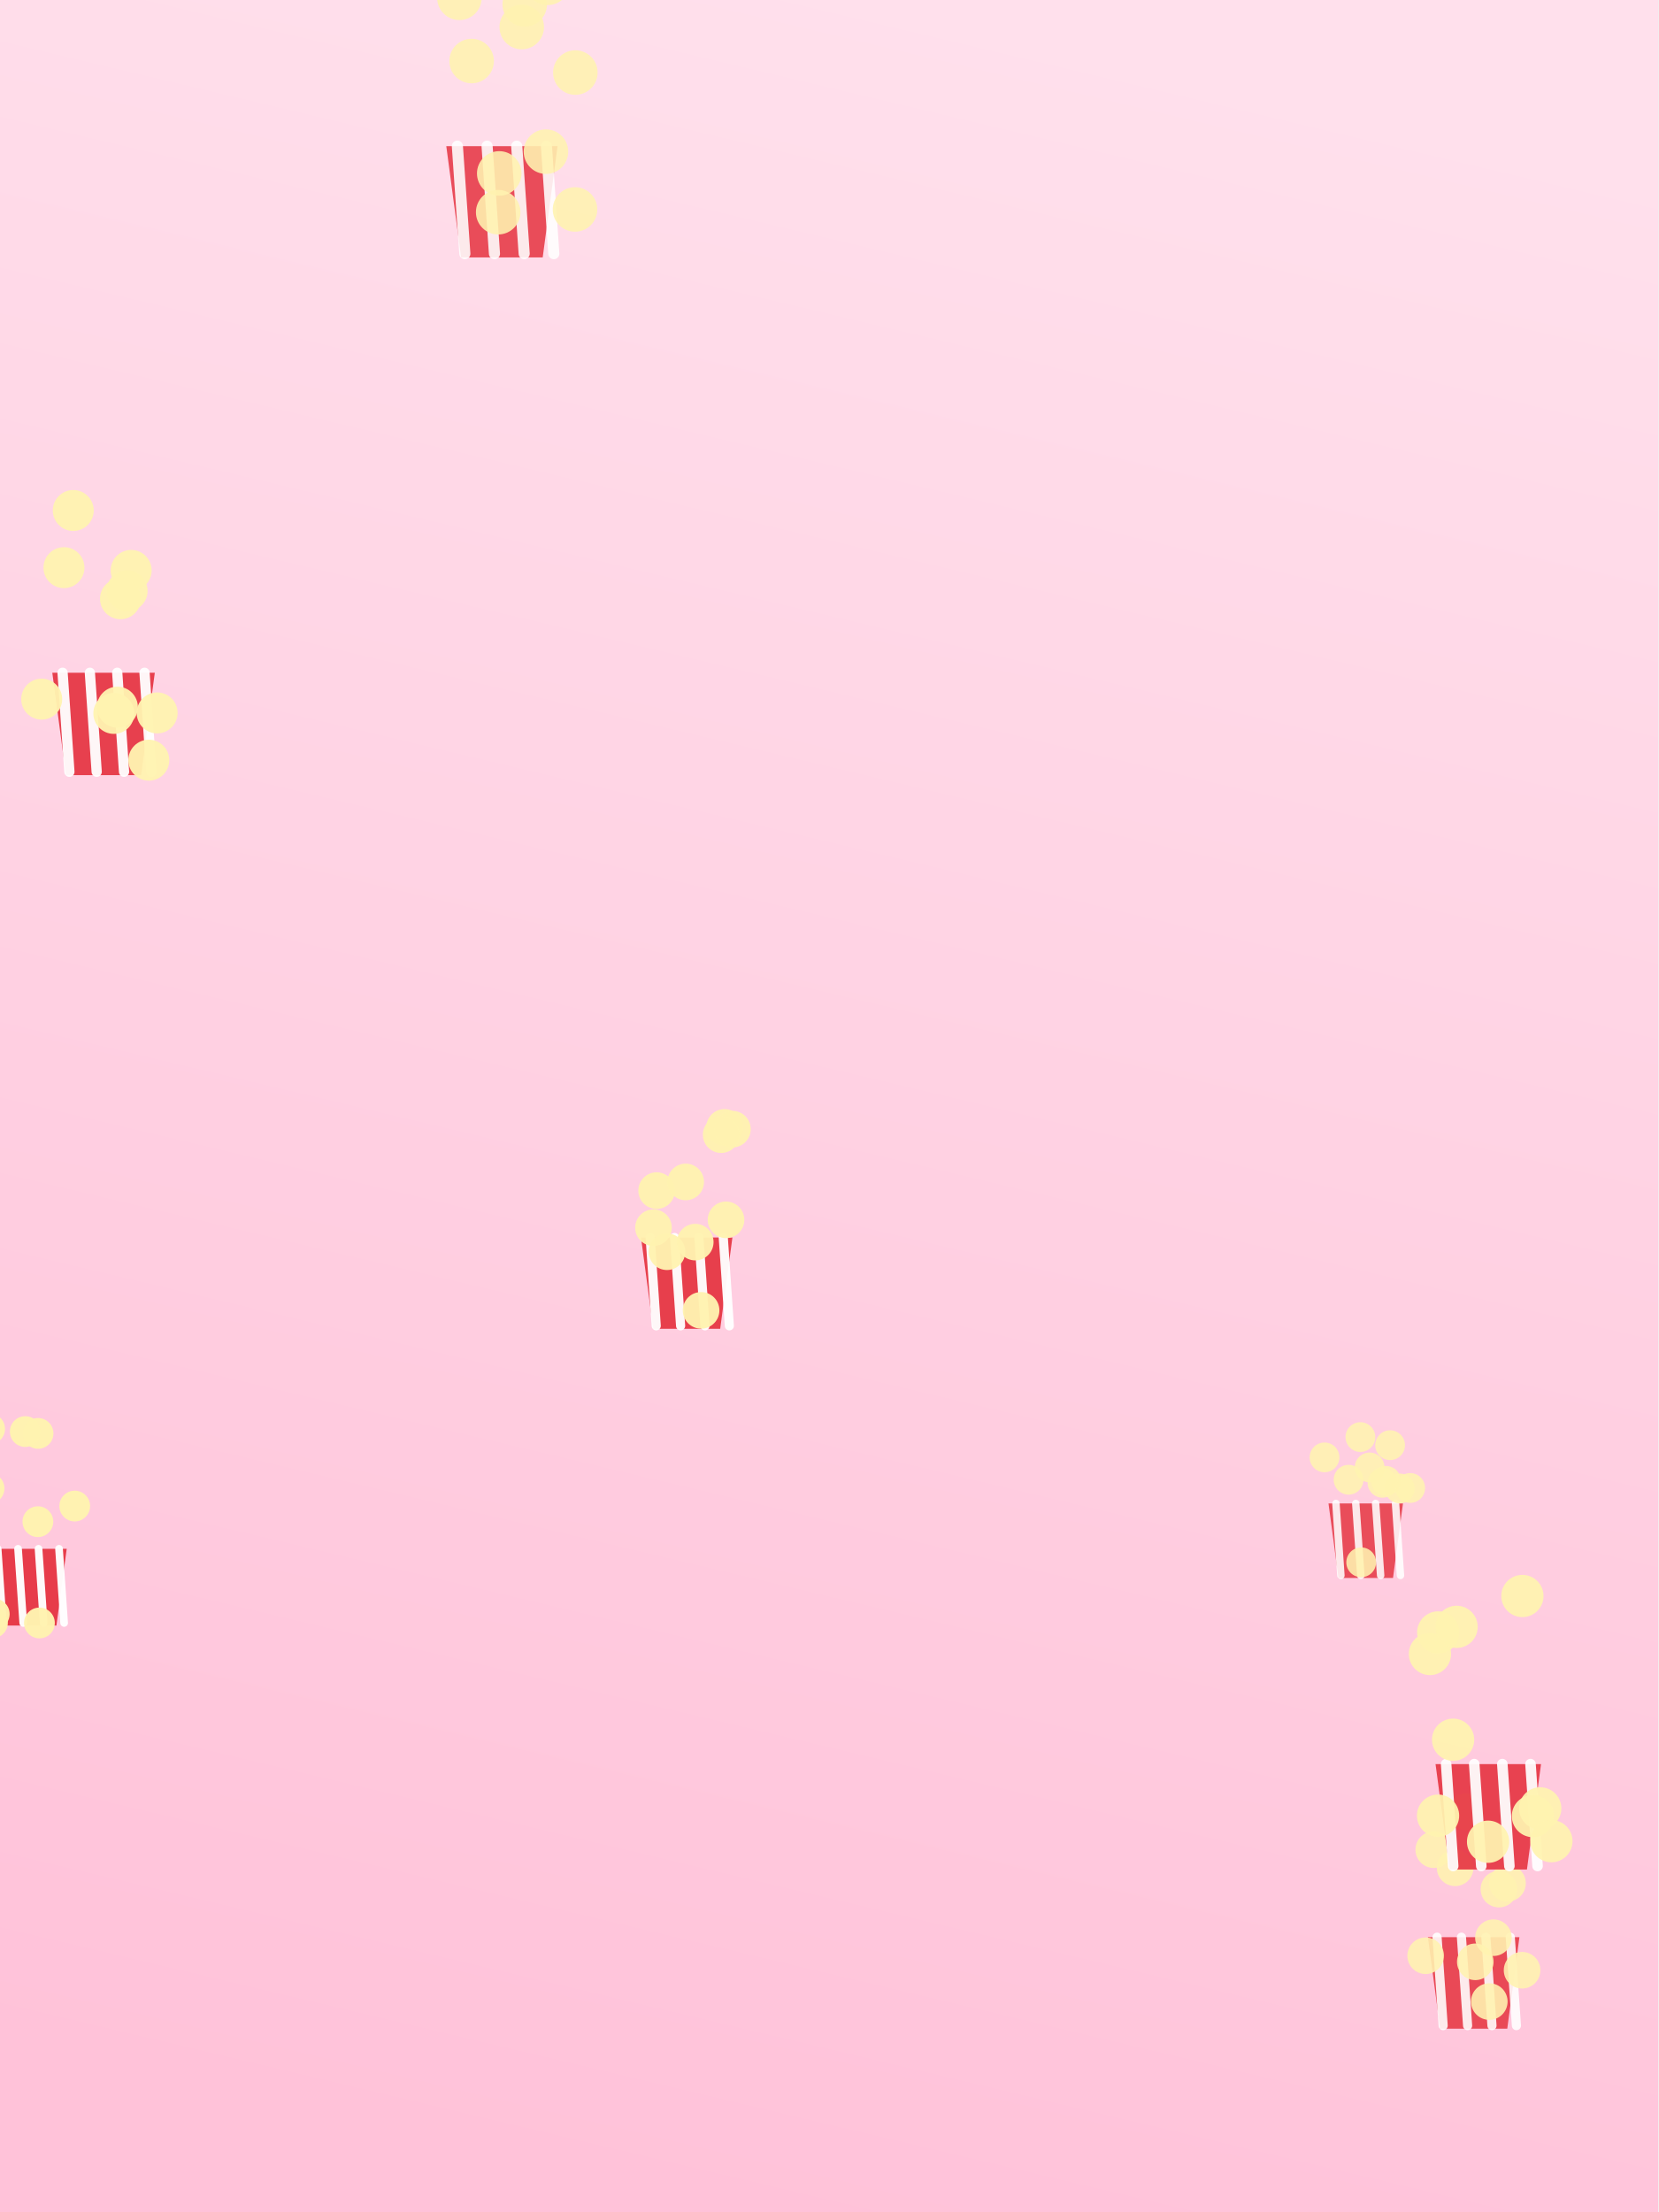
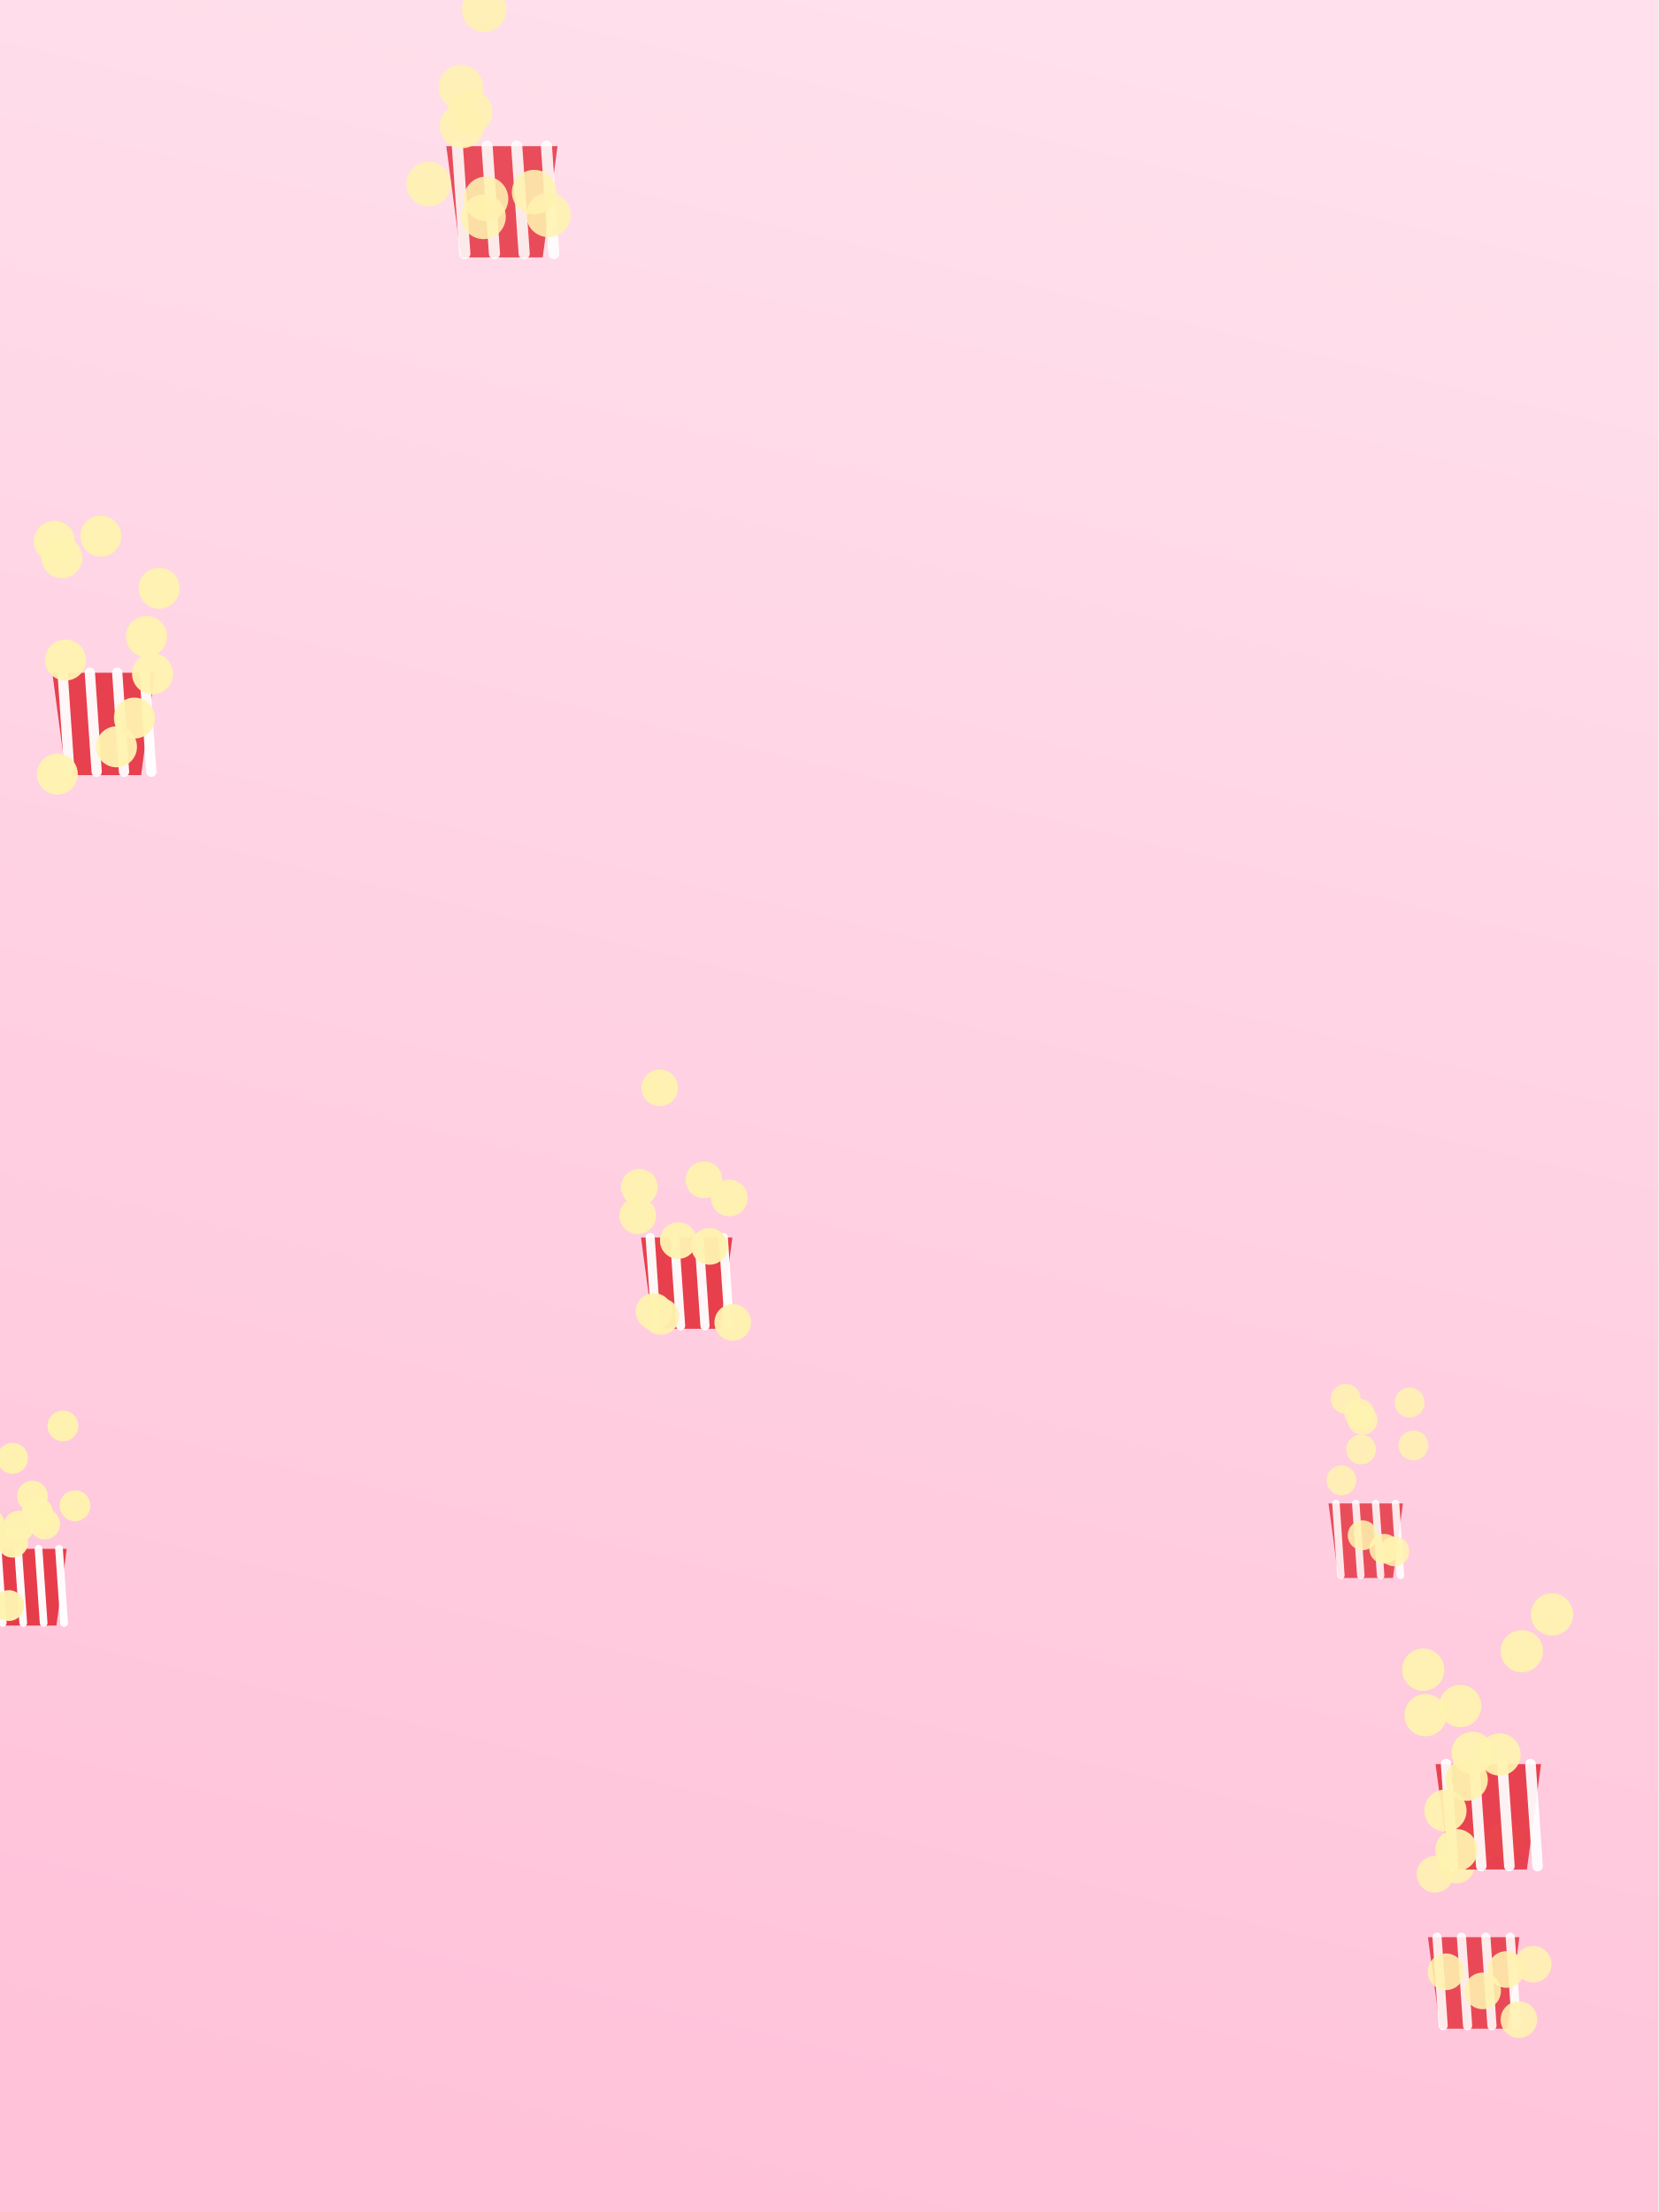
<svg xmlns="http://www.w3.org/2000/svg" viewBox="0 0 2048 2732" width="2048" height="2732">
  <defs>
    <linearGradient id="lg1" x1="58.7%" y1="0.8%" x2="41.3%" y2="99.2%">
      <stop offset="0.0%" stop-color="#ffe0ec" />
      <stop offset="100.0%" stop-color="#ffc2d9" />
    </linearGradient>
  </defs>
  <rect x="0.0" y="0.0" width="2048.0" height="2732.0" rx="0" fill="url(#lg1)" opacity="1.00" />
  <g>
    <polygon points="791.7,1528.4 904.6,1528.4 889.5,1641.2 806.8,1641.2" fill="#e63946" opacity="0.96" />
    <line x1="803.0" y1="1528.4" x2="810.5" y2="1637.5" stroke="#ffffff" stroke-width="11.285" stroke-linecap="round" opacity="0.96" />
    <line x1="833.1" y1="1528.4" x2="840.6" y2="1637.5" stroke="#ffffff" stroke-width="11.285" stroke-linecap="round" opacity="0.96" />
    <line x1="863.2" y1="1528.4" x2="870.7" y2="1637.5" stroke="#ffffff" stroke-width="11.285" stroke-linecap="round" opacity="0.96" />
    <line x1="893.3" y1="1528.4" x2="900.8" y2="1637.5" stroke="#ffffff" stroke-width="11.285" stroke-linecap="round" opacity="0.96" />
-     <circle cx="894.9" cy="1392.4" r="22.6" fill="#fff3b0" opacity="0.96" />
-     <circle cx="904.6" cy="1394.6" r="22.6" fill="#fff3b0" opacity="0.96" />
-     <circle cx="823.8" cy="1546.0" r="22.6" fill="#fff3b0" opacity="0.96" />
-     <circle cx="890.7" cy="1401.4" r="22.6" fill="#fff3b0" opacity="0.96" />
-     <circle cx="865.9" cy="1618.4" r="22.6" fill="#fff3b0" opacity="0.96" />
-     <circle cx="858.7" cy="1534.1" r="22.6" fill="#fff3b0" opacity="0.96" />
-     <circle cx="896.7" cy="1506.6" r="22.6" fill="#fff3b0" opacity="0.96" />
-     <circle cx="811.0" cy="1470.5" r="22.6" fill="#fff3b0" opacity="0.96" />
-     <circle cx="846.9" cy="1459.8" r="22.6" fill="#fff3b0" opacity="0.96" />
-     <circle cx="807.1" cy="1516.3" r="22.6" fill="#fff3b0" opacity="0.96" />
+     <circle cx="807.8" cy="1619.8" r="22.6" fill="#fff3b0" opacity="0.96" />
+     <circle cx="876.3" cy="1539.4" r="22.6" fill="#fff3b0" opacity="0.96" />
+     <circle cx="789.6" cy="1466.3" r="22.6" fill="#fff3b0" opacity="0.96" />
+     <circle cx="787.7" cy="1501.5" r="22.6" fill="#fff3b0" opacity="0.96" />
+     <circle cx="814.8" cy="1343.5" r="22.6" fill="#fff3b0" opacity="0.96" />
+     <circle cx="837.7" cy="1532.2" r="22.6" fill="#fff3b0" opacity="0.96" />
+     <circle cx="905.0" cy="1633.3" r="22.6" fill="#fff3b0" opacity="0.96" />
+     <circle cx="900.8" cy="1479.6" r="22.6" fill="#fff3b0" opacity="0.96" />
+     <circle cx="869.4" cy="1457.2" r="22.6" fill="#fff3b0" opacity="0.96" />
+     <circle cx="816.2" cy="1625.9" r="22.6" fill="#fff3b0" opacity="0.96" />
  </g>
  <g>
    <polygon points="1763.6,2392.6 1876.6,2392.6 1861.6,2505.6 1778.7,2505.6" fill="#e63946" opacity="0.89" />
    <line x1="1774.9" y1="2392.6" x2="1782.4" y2="2501.8" stroke="#ffffff" stroke-width="11.302" stroke-linecap="round" opacity="0.89" />
    <line x1="1805.0" y1="2392.6" x2="1812.6" y2="2501.8" stroke="#ffffff" stroke-width="11.302" stroke-linecap="round" opacity="0.89" />
    <line x1="1835.2" y1="2392.6" x2="1842.7" y2="2501.8" stroke="#ffffff" stroke-width="11.302" stroke-linecap="round" opacity="0.89" />
    <line x1="1865.3" y1="2392.6" x2="1872.9" y2="2501.8" stroke="#ffffff" stroke-width="11.302" stroke-linecap="round" opacity="0.89" />
-     <circle cx="1839.4" cy="2472.1" r="22.6" fill="#fff3b0" opacity="0.89" />
-     <circle cx="1822.1" cy="2423.0" r="22.6" fill="#fff3b0" opacity="0.89" />
-     <circle cx="1797.2" cy="2306.9" r="22.6" fill="#fff3b0" opacity="0.89" />
-     <circle cx="1760.8" cy="2415.5" r="22.6" fill="#fff3b0" opacity="0.89" />
-     <circle cx="1851.3" cy="2333.2" r="22.6" fill="#fff3b0" opacity="0.89" />
-     <circle cx="1770.8" cy="2284.5" r="22.6" fill="#fff3b0" opacity="0.89" />
-     <circle cx="1879.9" cy="2433.4" r="22.6" fill="#fff3b0" opacity="0.89" />
-     <circle cx="1861.9" cy="2326.0" r="22.6" fill="#fff3b0" opacity="0.89" />
-     <circle cx="1810.3" cy="2237.7" r="22.6" fill="#fff3b0" opacity="0.89" />
-     <circle cx="1844.5" cy="2393.2" r="22.6" fill="#fff3b0" opacity="0.89" />
+     <circle cx="1876.0" cy="2494.4" r="22.6" fill="#fff3b0" opacity="0.89" />
+     <circle cx="1860.4" cy="2432.5" r="22.6" fill="#fff3b0" opacity="0.89" />
+     <circle cx="1859.3" cy="2272.2" r="22.6" fill="#fff3b0" opacity="0.89" />
+     <circle cx="1798.9" cy="2303.5" r="22.6" fill="#fff3b0" opacity="0.89" />
+     <circle cx="1814.0" cy="2280.7" r="22.6" fill="#fff3b0" opacity="0.89" />
+     <circle cx="1831.2" cy="2458.9" r="22.6" fill="#fff3b0" opacity="0.89" />
+     <circle cx="1772.3" cy="2314.9" r="22.6" fill="#fff3b0" opacity="0.89" />
+     <circle cx="1785.9" cy="2435.3" r="22.6" fill="#fff3b0" opacity="0.89" />
+     <circle cx="1893.7" cy="2425.9" r="22.6" fill="#fff3b0" opacity="0.89" />
+     <circle cx="1821.2" cy="2284.0" r="22.6" fill="#fff3b0" opacity="0.89" />
  </g>
  <g>
    <polygon points="-12.4,1912.9 82.4,1912.9 69.7,2007.7 0.2,2007.7" fill="#e63946" opacity="0.97" />
    <line x1="-2.9" y1="1912.9" x2="3.4" y2="2004.5" stroke="#ffffff" stroke-width="9.477" stroke-linecap="round" opacity="0.97" />
    <line x1="22.3" y1="1912.9" x2="28.7" y2="2004.5" stroke="#ffffff" stroke-width="9.477" stroke-linecap="round" opacity="0.97" />
    <line x1="47.6" y1="1912.9" x2="53.9" y2="2004.5" stroke="#ffffff" stroke-width="9.477" stroke-linecap="round" opacity="0.97" />
    <line x1="72.9" y1="1912.9" x2="79.2" y2="2004.5" stroke="#ffffff" stroke-width="9.477" stroke-linecap="round" opacity="0.97" />
-     <circle cx="92.3" cy="1860.1" r="19.0" fill="#fff3b0" opacity="0.97" />
-     <circle cx="-13.5" cy="1838.3" r="19.0" fill="#fff3b0" opacity="0.97" />
-     <circle cx="47.0" cy="1770.4" r="19.0" fill="#fff3b0" opacity="0.97" />
-     <circle cx="-21.3" cy="1962.4" r="19.0" fill="#fff3b0" opacity="0.97" />
-     <circle cx="48.7" cy="2004.5" r="19.0" fill="#fff3b0" opacity="0.97" />
-     <circle cx="-12.8" cy="1764.8" r="19.0" fill="#fff3b0" opacity="0.97" />
-     <circle cx="46.8" cy="1879.4" r="19.0" fill="#fff3b0" opacity="0.97" />
-     <circle cx="-7.1" cy="1993.5" r="19.0" fill="#fff3b0" opacity="0.97" />
-     <circle cx="-9.3" cy="2004.3" r="19.0" fill="#fff3b0" opacity="0.97" />
-     <circle cx="31.2" cy="1768.1" r="19.0" fill="#fff3b0" opacity="0.97" />
+     <circle cx="55.1" cy="1882.2" r="19.0" fill="#fff3b0" opacity="0.97" />
+     <circle cx="46.2" cy="1868.1" r="19.0" fill="#fff3b0" opacity="0.97" />
+     <circle cx="-13.7" cy="1882.0" r="19.0" fill="#fff3b0" opacity="0.97" />
+     <circle cx="23.3" cy="1885.0" r="19.0" fill="#fff3b0" opacity="0.97" />
+     <circle cx="40.0" cy="1847.9" r="19.0" fill="#fff3b0" opacity="0.97" />
+     <circle cx="15.5" cy="1801.1" r="19.0" fill="#fff3b0" opacity="0.97" />
+     <circle cx="15.6" cy="1904.8" r="19.0" fill="#fff3b0" opacity="0.97" />
+     <circle cx="77.7" cy="1761.1" r="19.0" fill="#fff3b0" opacity="0.97" />
+     <circle cx="10.8" cy="1983.0" r="19.0" fill="#fff3b0" opacity="0.97" />
+     <circle cx="92.6" cy="1859.7" r="19.0" fill="#fff3b0" opacity="0.97" />
  </g>
  <g>
    <polygon points="551.2,180.5 688.6,180.5 670.3,317.9 569.5,317.9" fill="#e63946" opacity="0.88" />
    <line x1="564.9" y1="180.5" x2="574.1" y2="313.3" stroke="#ffffff" stroke-width="13.738" stroke-linecap="round" opacity="0.88" />
    <line x1="601.6" y1="180.5" x2="610.7" y2="313.3" stroke="#ffffff" stroke-width="13.738" stroke-linecap="round" opacity="0.88" />
    <line x1="638.2" y1="180.5" x2="647.4" y2="313.3" stroke="#ffffff" stroke-width="13.738" stroke-linecap="round" opacity="0.88" />
    <line x1="674.9" y1="180.5" x2="684.0" y2="313.3" stroke="#ffffff" stroke-width="13.738" stroke-linecap="round" opacity="0.88" />
-     <circle cx="615.3" cy="262.1" r="27.5" fill="#fff3b0" opacity="0.88" />
-     <circle cx="567.4" cy="-2.7" r="27.5" fill="#fff3b0" opacity="0.88" />
-     <circle cx="644.4" cy="33.4" r="27.5" fill="#fff3b0" opacity="0.88" />
-     <circle cx="674.3" cy="187.3" r="27.5" fill="#fff3b0" opacity="0.88" />
-     <circle cx="582.5" cy="75.4" r="27.5" fill="#fff3b0" opacity="0.88" />
-     <circle cx="648.1" cy="5.4" r="27.5" fill="#fff3b0" opacity="0.88" />
-     <circle cx="710.2" cy="258.7" r="27.5" fill="#fff3b0" opacity="0.88" />
-     <circle cx="710.6" cy="89.6" r="27.5" fill="#fff3b0" opacity="0.88" />
-     <circle cx="616.6" cy="214.2" r="27.5" fill="#fff3b0" opacity="0.88" />
-     <circle cx="676.5" cy="-21.2" r="27.5" fill="#fff3b0" opacity="0.88" />
+     <circle cx="677.4" cy="265.4" r="27.5" fill="#fff3b0" opacity="0.88" />
+     <circle cx="597.2" cy="267.8" r="27.5" fill="#fff3b0" opacity="0.88" />
+     <circle cx="570.5" cy="155.6" r="27.5" fill="#fff3b0" opacity="0.88" />
+     <circle cx="598.0" cy="11.7" r="27.5" fill="#fff3b0" opacity="0.88" />
+     <circle cx="659.7" cy="237.3" r="27.5" fill="#fff3b0" opacity="0.88" />
+     <circle cx="580.7" cy="138.3" r="27.5" fill="#fff3b0" opacity="0.88" />
+     <circle cx="529.3" cy="227.3" r="27.5" fill="#fff3b0" opacity="0.88" />
+     <circle cx="600.3" cy="245.6" r="27.5" fill="#fff3b0" opacity="0.88" />
+     <circle cx="689.0" cy="-47.0" r="27.5" fill="#fff3b0" opacity="0.88" />
+     <circle cx="569.3" cy="107.8" r="27.5" fill="#fff3b0" opacity="0.88" />
  </g>
  <g>
    <polygon points="64.6,830.9 191.2,830.9 174.3,957.4 81.5,957.4" fill="#e63946" opacity="0.95" />
    <line x1="77.3" y1="830.9" x2="85.7" y2="953.2" stroke="#ffffff" stroke-width="12.655" stroke-linecap="round" opacity="0.95" />
    <line x1="111.0" y1="830.9" x2="119.4" y2="953.2" stroke="#ffffff" stroke-width="12.655" stroke-linecap="round" opacity="0.95" />
    <line x1="144.8" y1="830.9" x2="153.2" y2="953.2" stroke="#ffffff" stroke-width="12.655" stroke-linecap="round" opacity="0.95" />
    <line x1="178.5" y1="830.9" x2="186.9" y2="953.2" stroke="#ffffff" stroke-width="12.655" stroke-linecap="round" opacity="0.95" />
-     <circle cx="183.8" cy="938.9" r="25.3" fill="#fff3b0" opacity="0.95" />
-     <circle cx="194.1" cy="880.5" r="25.3" fill="#fff3b0" opacity="0.95" />
-     <circle cx="145.0" cy="873.4" r="25.3" fill="#fff3b0" opacity="0.95" />
-     <circle cx="157.0" cy="729.8" r="25.3" fill="#fff3b0" opacity="0.95" />
-     <circle cx="90.5" cy="630.5" r="25.3" fill="#fff3b0" opacity="0.95" />
-     <circle cx="162.0" cy="704.5" r="25.3" fill="#fff3b0" opacity="0.95" />
-     <circle cx="51.5" cy="863.5" r="25.3" fill="#fff3b0" opacity="0.95" />
-     <circle cx="140.6" cy="881.1" r="25.3" fill="#fff3b0" opacity="0.95" />
-     <circle cx="148.8" cy="739.5" r="25.3" fill="#fff3b0" opacity="0.95" />
-     <circle cx="79.0" cy="701.1" r="25.3" fill="#fff3b0" opacity="0.95" />
+     <circle cx="166.0" cy="886.9" r="25.3" fill="#fff3b0" opacity="0.95" />
+     <circle cx="196.6" cy="726.5" r="25.3" fill="#fff3b0" opacity="0.95" />
+     <circle cx="143.9" cy="922.4" r="25.3" fill="#fff3b0" opacity="0.95" />
+     <circle cx="70.8" cy="956.1" r="25.3" fill="#fff3b0" opacity="0.95" />
+     <circle cx="80.9" cy="815.2" r="25.3" fill="#fff3b0" opacity="0.95" />
+     <circle cx="124.5" cy="662.1" r="25.3" fill="#fff3b0" opacity="0.95" />
+     <circle cx="76.4" cy="688.8" r="25.3" fill="#fff3b0" opacity="0.95" />
+     <circle cx="188.4" cy="832.2" r="25.3" fill="#fff3b0" opacity="0.95" />
+     <circle cx="67.1" cy="668.5" r="25.3" fill="#fff3b0" opacity="0.95" />
+     <circle cx="180.9" cy="786.1" r="25.3" fill="#fff3b0" opacity="0.95" />
  </g>
  <g>
    <polygon points="1773.0,2178.8 1903.3,2178.8 1885.9,2309.0 1790.4,2309.0" fill="#e63946" opacity="0.93" />
    <line x1="1786.1" y1="2178.8" x2="1794.8" y2="2304.7" stroke="#ffffff" stroke-width="13.026" stroke-linecap="round" opacity="0.93" />
    <line x1="1820.8" y1="2178.8" x2="1829.5" y2="2304.7" stroke="#ffffff" stroke-width="13.026" stroke-linecap="round" opacity="0.93" />
    <line x1="1855.5" y1="2178.8" x2="1864.2" y2="2304.7" stroke="#ffffff" stroke-width="13.026" stroke-linecap="round" opacity="0.93" />
    <line x1="1890.3" y1="2178.8" x2="1899.0" y2="2304.7" stroke="#ffffff" stroke-width="13.026" stroke-linecap="round" opacity="0.93" />
-     <circle cx="1902.3" cy="2233.5" r="26.1" fill="#fff3b0" opacity="0.93" />
-     <circle cx="1880.3" cy="1971.2" r="26.1" fill="#fff3b0" opacity="0.93" />
-     <circle cx="1794.7" cy="2148.7" r="26.1" fill="#fff3b0" opacity="0.93" />
-     <circle cx="1837.9" cy="2274.7" r="26.1" fill="#fff3b0" opacity="0.93" />
-     <circle cx="1766.1" cy="2042.8" r="26.1" fill="#fff3b0" opacity="0.93" />
-     <circle cx="1893.3" cy="2243.0" r="26.1" fill="#fff3b0" opacity="0.93" />
-     <circle cx="1916.1" cy="2274.0" r="26.1" fill="#fff3b0" opacity="0.93" />
-     <circle cx="1776.1" cy="2242.5" r="26.1" fill="#fff3b0" opacity="0.93" />
-     <circle cx="1776.3" cy="2016.2" r="26.1" fill="#fff3b0" opacity="0.93" />
-     <circle cx="1799.0" cy="2009.3" r="26.1" fill="#fff3b0" opacity="0.93" />
+     <circle cx="1879.6" cy="2039.3" r="26.1" fill="#fff3b0" opacity="0.93" />
+     <circle cx="1811.5" cy="2198.1" r="26.1" fill="#fff3b0" opacity="0.93" />
+     <circle cx="1916.9" cy="1994.0" r="26.1" fill="#fff3b0" opacity="0.93" />
+     <circle cx="1785.2" cy="2236.3" r="26.1" fill="#fff3b0" opacity="0.93" />
+     <circle cx="1760.7" cy="2118.4" r="26.1" fill="#fff3b0" opacity="0.93" />
+     <circle cx="1803.5" cy="2107.1" r="26.1" fill="#fff3b0" opacity="0.93" />
+     <circle cx="1798.8" cy="2285.1" r="26.1" fill="#fff3b0" opacity="0.93" />
+     <circle cx="1852.1" cy="2166.9" r="26.1" fill="#fff3b0" opacity="0.93" />
+     <circle cx="1757.8" cy="2062.2" r="26.1" fill="#fff3b0" opacity="0.93" />
+     <circle cx="1818.8" cy="2165.0" r="26.1" fill="#fff3b0" opacity="0.93" />
  </g>
  <g>
    <polygon points="1640.8,1856.9 1732.8,1856.9 1720.5,1948.9 1653.1,1948.9" fill="#e63946" opacity="0.87" />
    <line x1="1650.0" y1="1856.9" x2="1656.1" y2="1945.8" stroke="#ffffff" stroke-width="9.198" stroke-linecap="round" opacity="0.87" />
    <line x1="1674.5" y1="1856.9" x2="1680.7" y2="1945.8" stroke="#ffffff" stroke-width="9.198" stroke-linecap="round" opacity="0.87" />
    <line x1="1699.0" y1="1856.9" x2="1705.2" y2="1945.8" stroke="#ffffff" stroke-width="9.198" stroke-linecap="round" opacity="0.87" />
    <line x1="1723.6" y1="1856.9" x2="1729.7" y2="1945.8" stroke="#ffffff" stroke-width="9.198" stroke-linecap="round" opacity="0.87" />
-     <circle cx="1741.7" cy="1837.8" r="18.4" fill="#fff3b0" opacity="0.87" />
-     <circle cx="1691.6" cy="1812.4" r="18.4" fill="#fff3b0" opacity="0.87" />
-     <circle cx="1635.9" cy="1800.0" r="18.4" fill="#fff3b0" opacity="0.87" />
-     <circle cx="1680.2" cy="1774.9" r="18.4" fill="#fff3b0" opacity="0.87" />
-     <circle cx="1681.2" cy="1929.6" r="18.4" fill="#fff3b0" opacity="0.87" />
-     <circle cx="1728.8" cy="1838.4" r="18.4" fill="#fff3b0" opacity="0.87" />
-     <circle cx="1711.8" cy="1829.0" r="18.4" fill="#fff3b0" opacity="0.87" />
-     <circle cx="1665.6" cy="1827.6" r="18.4" fill="#fff3b0" opacity="0.87" />
-     <circle cx="1716.9" cy="1784.9" r="18.4" fill="#fff3b0" opacity="0.87" />
-     <circle cx="1707.5" cy="1831.4" r="18.4" fill="#fff3b0" opacity="0.87" />
+     <circle cx="1722.2" cy="1916.1" r="18.4" fill="#fff3b0" opacity="0.87" />
+     <circle cx="1656.8" cy="1828.3" r="18.4" fill="#fff3b0" opacity="0.87" />
+     <circle cx="1681.0" cy="1790.2" r="18.4" fill="#fff3b0" opacity="0.87" />
+     <circle cx="1682.9" cy="1753.8" r="18.4" fill="#fff3b0" opacity="0.87" />
+     <circle cx="1745.6" cy="1785.2" r="18.4" fill="#fff3b0" opacity="0.87" />
+     <circle cx="1679.0" cy="1746.0" r="18.4" fill="#fff3b0" opacity="0.87" />
+     <circle cx="1683.0" cy="1896.2" r="18.4" fill="#fff3b0" opacity="0.87" />
+     <circle cx="1709.7" cy="1912.9" r="18.4" fill="#fff3b0" opacity="0.87" />
+     <circle cx="1741.0" cy="1732.3" r="18.4" fill="#fff3b0" opacity="0.87" />
+     <circle cx="1662.1" cy="1727.7" r="18.4" fill="#fff3b0" opacity="0.87" />
  </g>
</svg>
